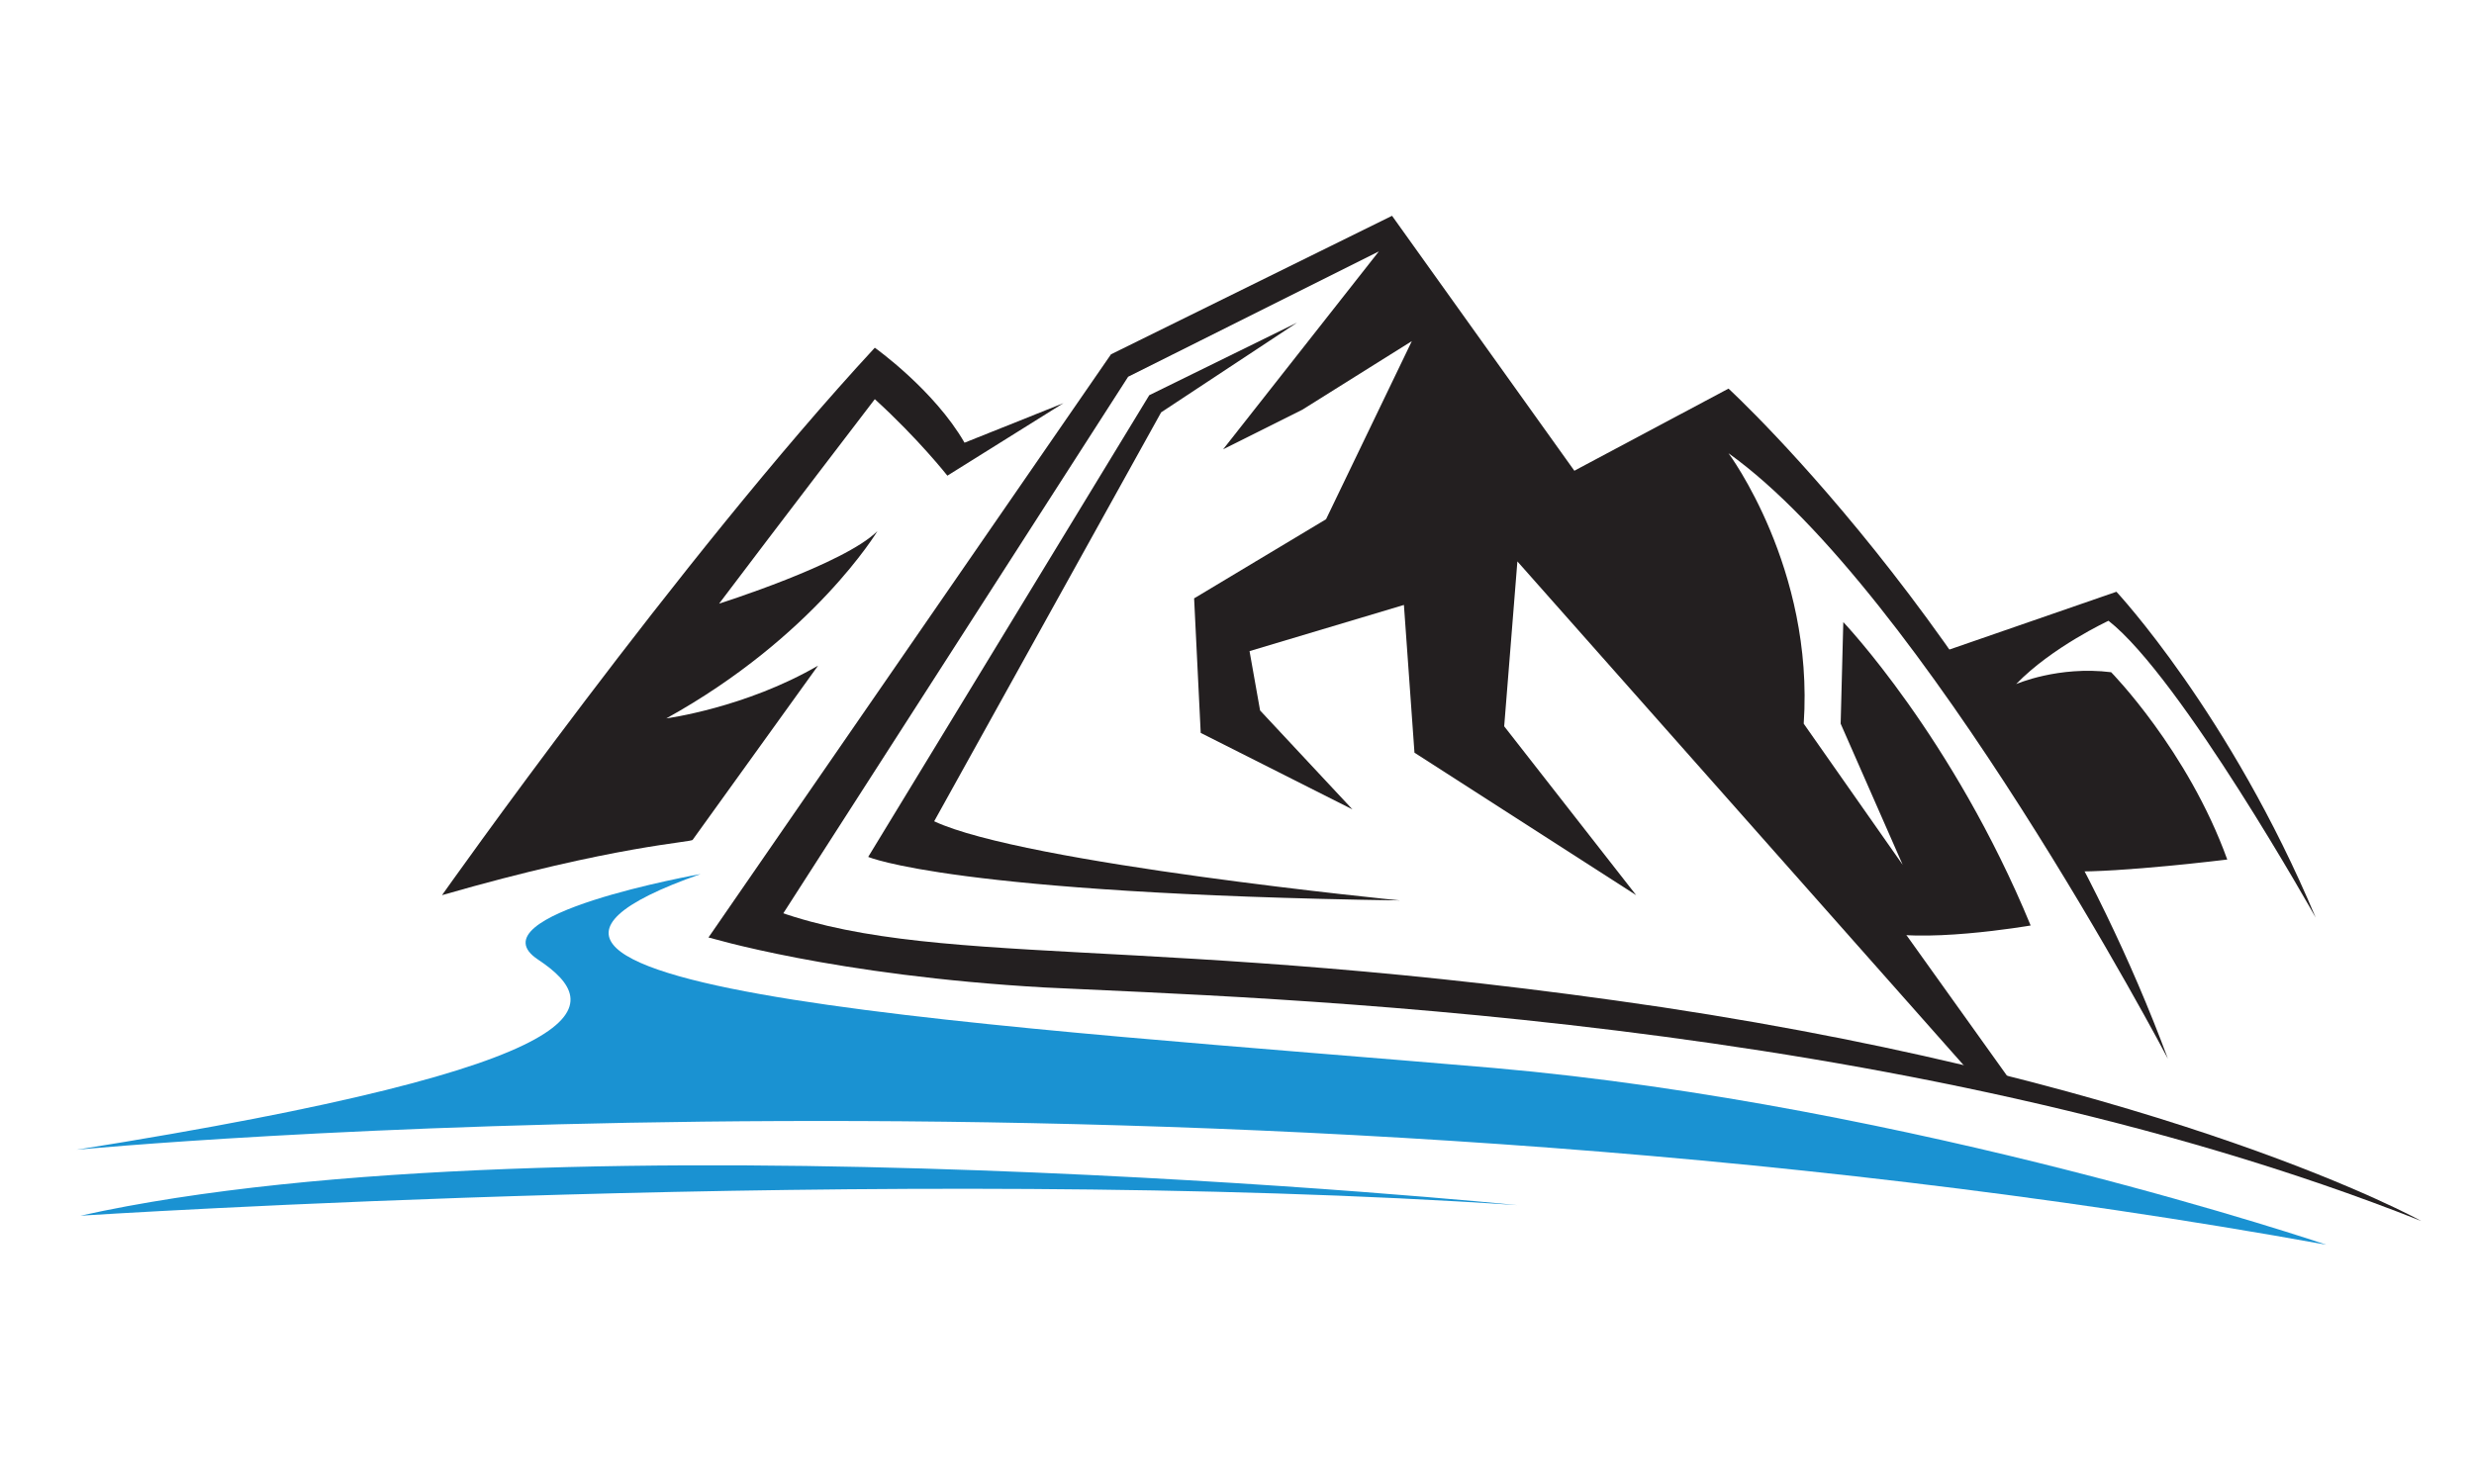
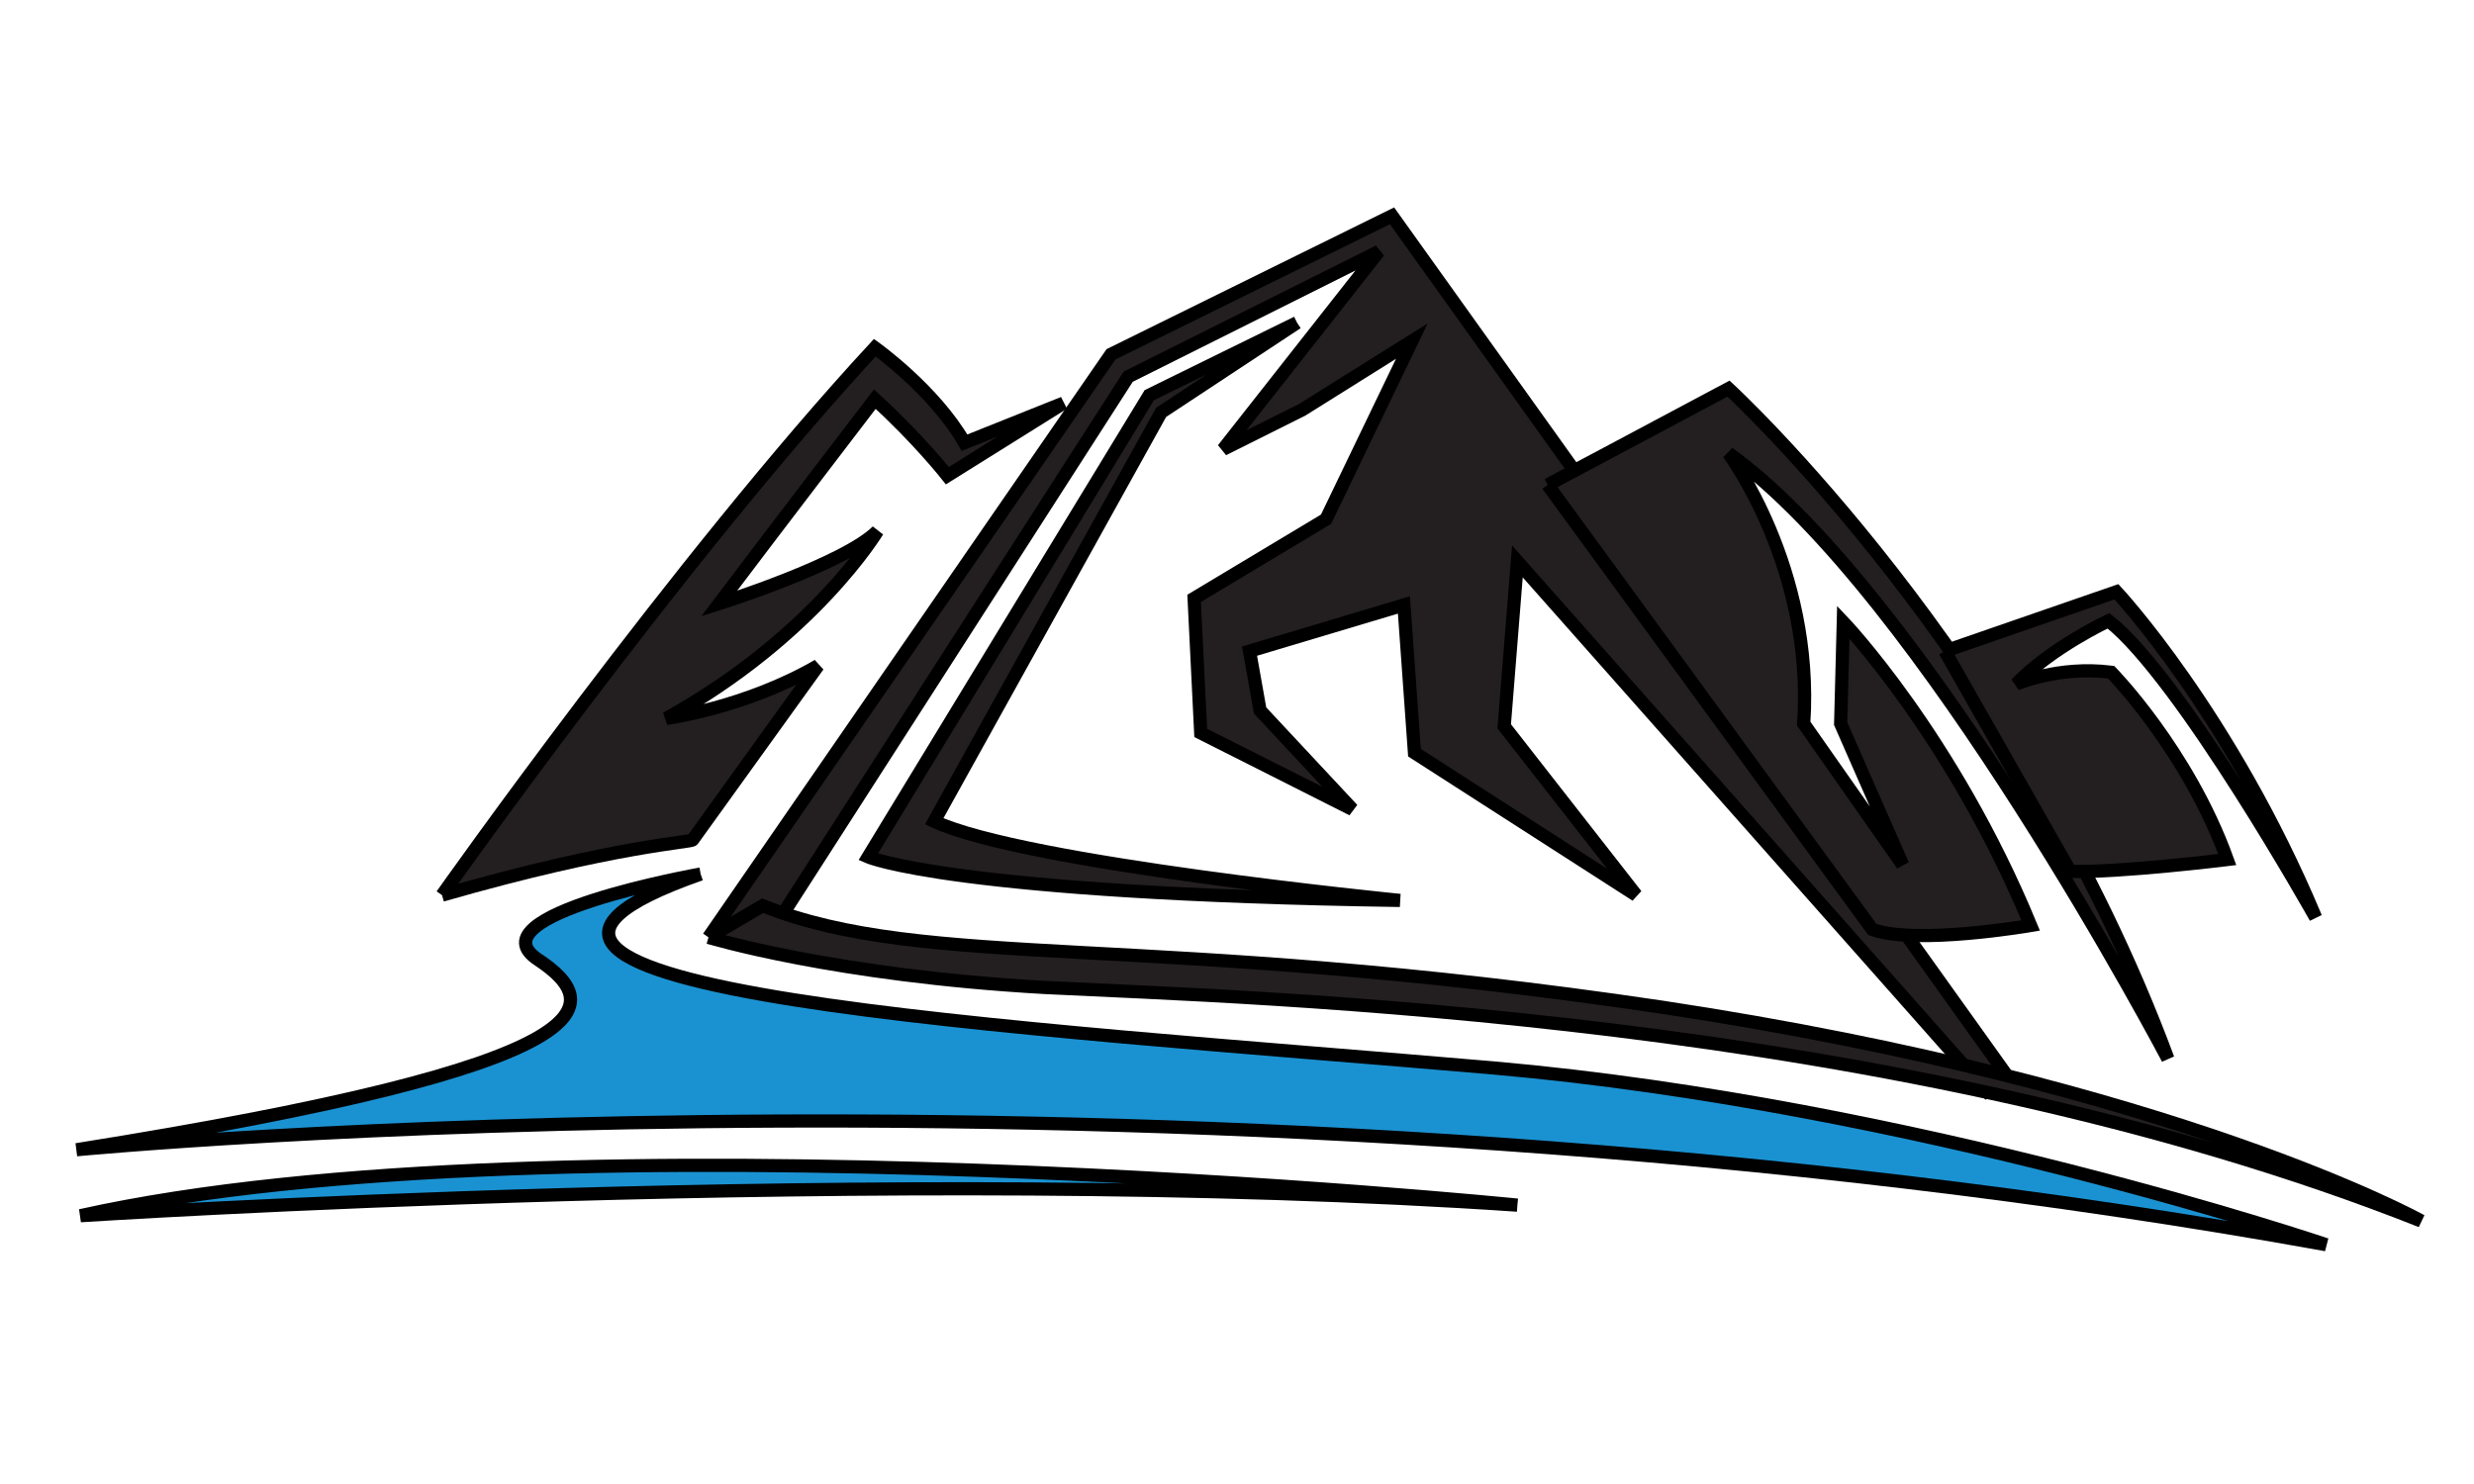
- <svg xmlns="http://www.w3.org/2000/svg" version="1.1" id="svg855" x="0px" y="0px" width="250px" height="150px" viewBox="0 0 250 150" style="enable-background:new 0 0 250 150;" xml:space="preserve">
+ <svg xmlns="http://www.w3.org/2000/svg" version="1.1" stroke="currentColor" id="svg855" x="0px" y="0px" width="250px" height="150px" viewBox="0 0 250 150" style="enable-background:new 0 0 250 150;" xml:space="preserve">
  <style type="text/css">
	.st0{fill:#231F20;}
	.st1{fill:#1A92D2;}
</style>
  <g id="g863" transform="matrix(1.333333,0,0,-1.333333,0,556.48)">
    <path id="path1073" class="st0" d="M33.5,349.5c0,0,18,25.5,32.8,41.5c0,0,4.5-3.2,6.8-7.2l7.5,3l-8.8-5.5c0,0-2.2,2.8-5.5,5.8   c0,0-7.5-9.8-11.8-15.5c0,0,9.5,3,12,5.5c0,0-4.8-8-16-14.2c0,0,6,0.8,11.5,4l-9.5-13.2C52.5,353.5,46.7,353.3,33.5,349.5" />
    <path id="path1075" class="st0" d="M53.7,346.3l30.5,44.2l21.3,10.5l46.9-65.6l-1.8-0.8L115,374.8l-1-12.5l10-12.8l-16.8,10.8   l-0.8,11.2L94.7,368l0.8-4.5l7-7.5L91,361.8L90.5,372l10,6l6.5,13.5l-8.3-5.2l-6-3l11.8,15l-19-9.5L58,346L53.7,346.3" />
    <path id="path1077" class="st0" d="M98.3,392.9l-11.2-5.5l-21.3-35c0,0,6.4-2.8,40.3-3.3c0,0-28.5,2.8-35.3,6L88,386.1L98.3,392.9" />
    <path id="path1079" class="st0" d="M117.3,380.6l13.7,7.3c0,0,21.9-20.1,33.3-50.8c0,0-18.6,35.4-33.3,45.9c0,0,6.5-8.7,5.7-20.5   l7.5-10.7l-4.7,10.7l0.2,7.7c0,0,8.3-8.7,14.2-23c0,0-8.7-1.5-12-0.3L117.3,380.6" />
    <path id="path1081" class="st0" d="M147.4,368l13,4.5c0,0,8.6-9.2,15.1-24.7c0,0-10.2,18.2-15.7,22.5c0,0-4.3-2-7-4.8   c0,0,3.2,1.4,7.2,0.9c0,0,5.8-5.9,8.8-14.2c0,0-8.1-1-11.9-0.9L147.4,368" />
    <path id="path1083" class="st1" d="M53.1,351.1c0,0-17.5-3.1-12.3-6.5c5.1-3.4,5.8-7.9-35-14.4c0,0,85.4,8.2,170.5-7.2   c0,0-31.2,10.6-63.1,13.4C77.2,339.5,27.7,342.2,53.1,351.1" />
    <path id="path1085" class="st1" d="M115,326c0,0-72.5,7.3-108.9-0.8C6.1,325.2,67.8,329.2,115,326" />
    <path id="path1087" class="st0" d="M53.7,346.3c0,0,9.5-2.9,25.5-3.8c16-0.8,64.7-2,104.3-17.7c0,0-18.5,10.3-57.5,16.2   c-39,5.8-55.7,2.7-68.2,7.7L53.7,346.3" />
  </g>
</svg>
